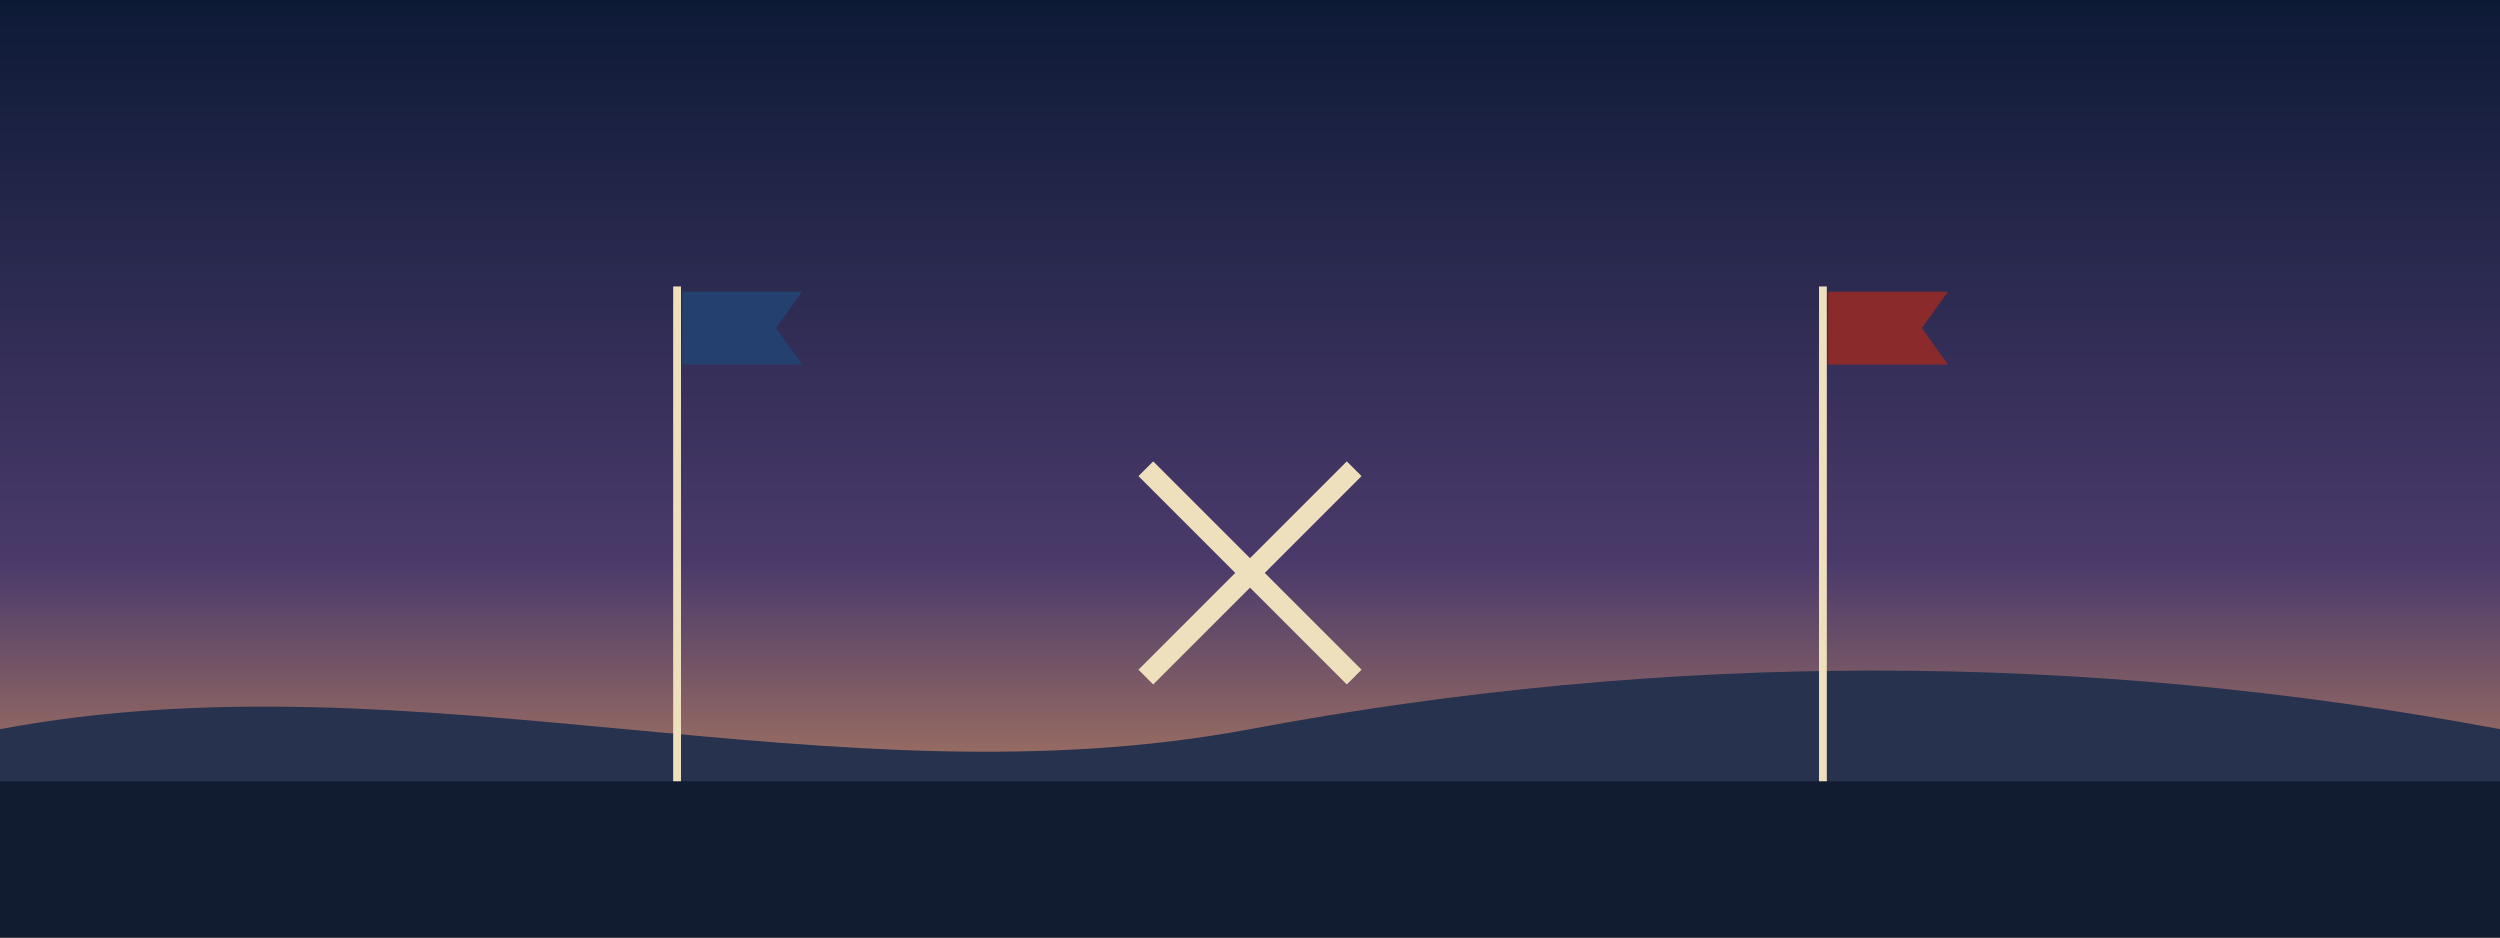
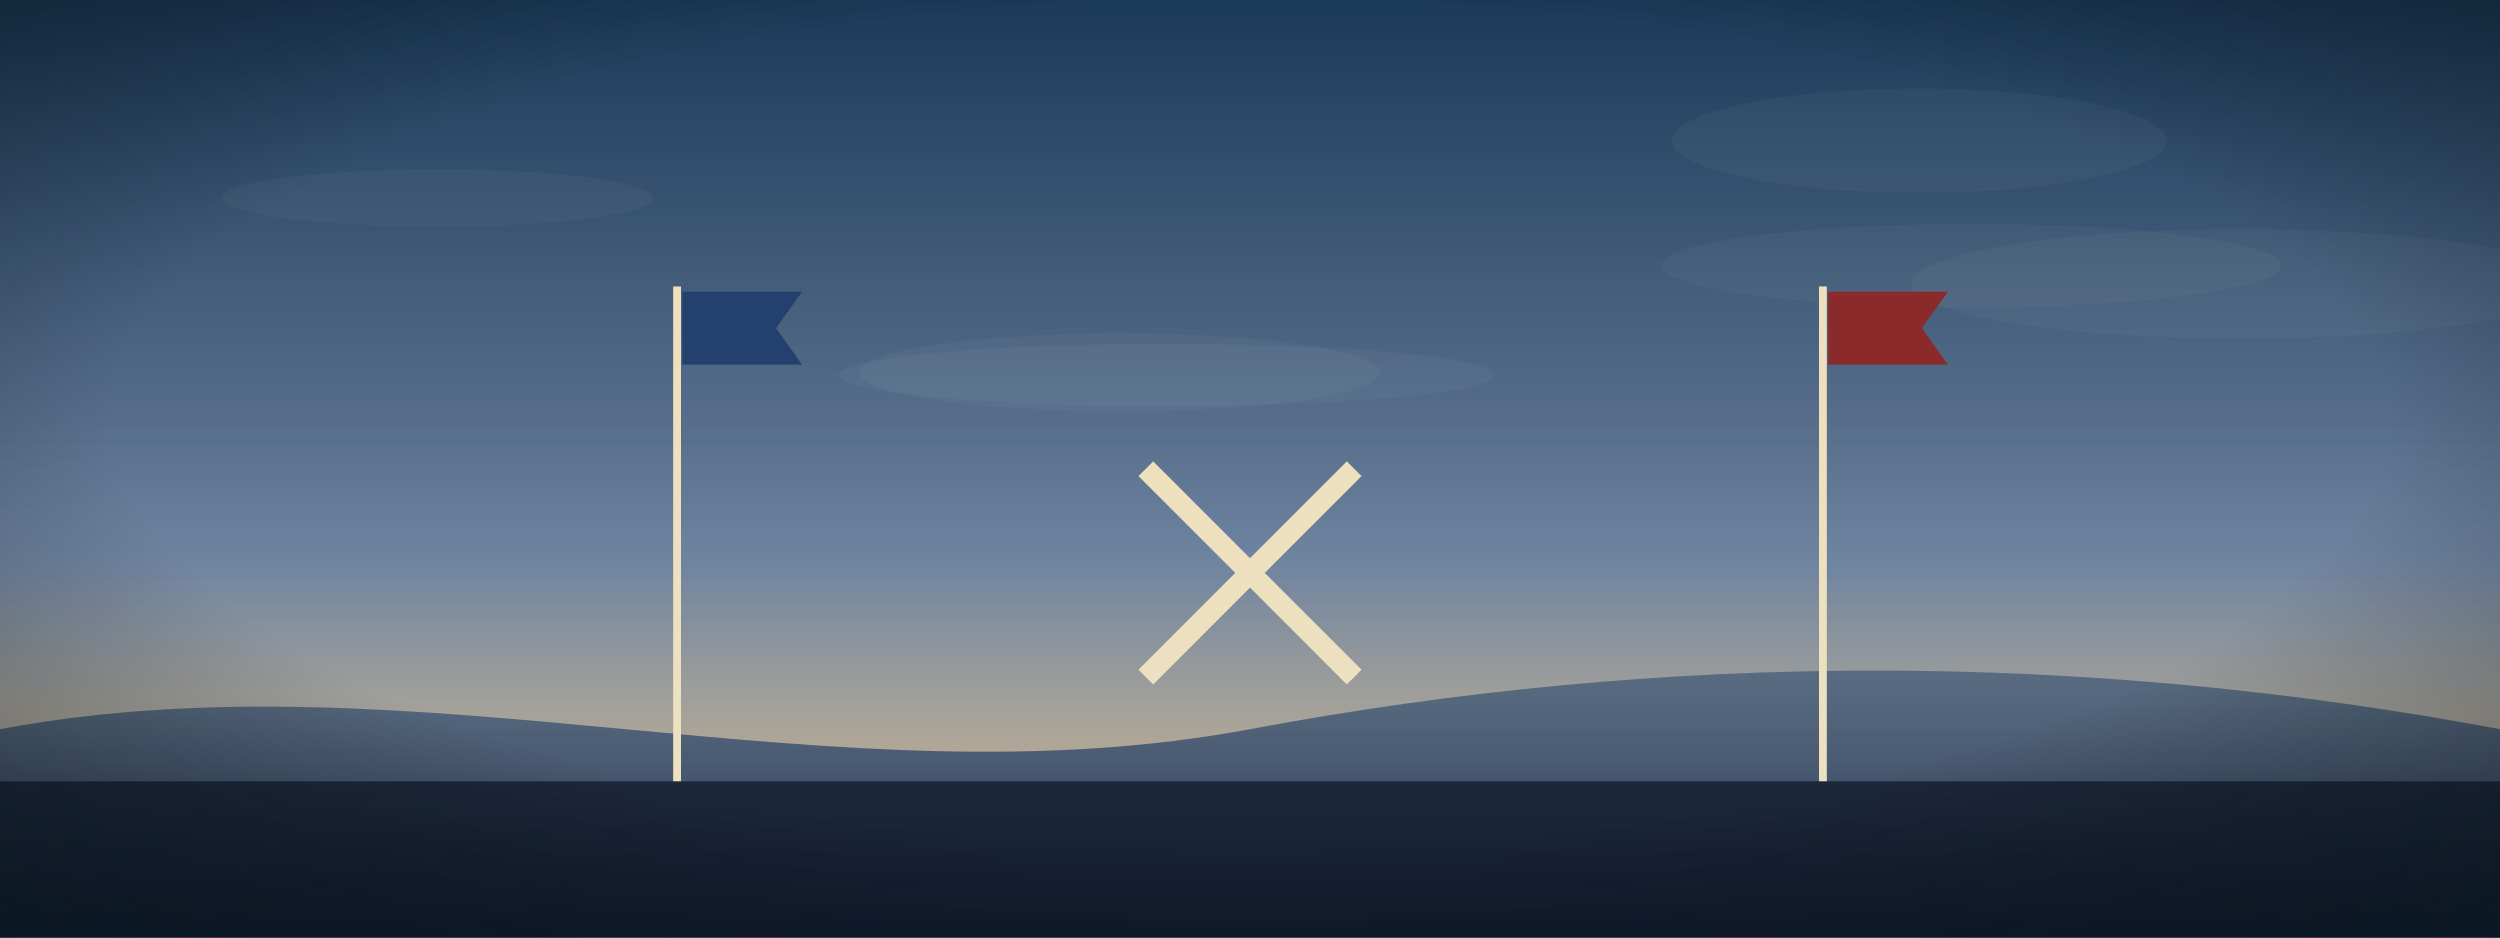
<svg xmlns="http://www.w3.org/2000/svg" viewBox="0 0 960 360" preserveAspectRatio="xMidYMid slice">
  <defs>
    <linearGradient id="s" x1="0" y1="0" x2="0" y2="1">
-       <stop offset="0" stop-color="#0d1a36" />
-       <stop offset=".6" stop-color="#4a3a6b" />
-       <stop offset="1" stop-color="#e09a5a" />
+       <stop offset="0" stop-color="#1b3a58" />
+       <stop offset=".6" stop-color="#6a7f9c" />
+       <stop offset="1" stop-color="#f2c483" />
    </linearGradient>
+     <radialGradient id="vg" cx=".5" cy=".45" r=".75">
+       <stop offset=".6" stop-color="#000" stop-opacity="0" />
+       <stop offset="1" stop-color="#06141a" stop-opacity=".55" />
+     </radialGradient>
+     <linearGradient id="hz" x1="0" y1="0" x2="0" y2="1">
+       <stop offset=".45" stop-color="#cfe6ea" stop-opacity="0" />
+       <stop offset=".75" stop-color="#cfe6ea" stop-opacity=".09" />
+       <stop offset="1" stop-color="#cfe6ea" stop-opacity="0" />
+     </linearGradient>
+     <radialGradient id="sl" cx=".5" cy="0" r=".9">
+       <stop offset="0" stop-color="#fff2cf" stop-opacity=".35" />
+       <stop offset="1" stop-color="#fff2cf" stop-opacity="0" />
+     </radialGradient>
  </defs>
  <rect width="960" height="360" fill="url(#s)" />
-   <path d="M0 280 C160 250 320 310 480 280 S800 250 960 280 V360 H0Z" fill="#26324e" />
+   <ellipse cx="861" cy="109" rx="127" ry="21" fill="#fff8ec" opacity="0.035" />
+   <ellipse cx="757" cy="102" rx="119" ry="16" fill="#fff8ec" opacity="0.035" />
+   <ellipse cx="430" cy="143" rx="100" ry="15" fill="#fff8ec" opacity="0.035" />
+   <ellipse cx="448" cy="144" rx="126" ry="12" fill="#fff8ec" opacity="0.035" />
+   <ellipse cx="168" cy="76" rx="83" ry="11" fill="#fff8ec" opacity="0.035" />
+   <ellipse cx="737" cy="54" rx="95" ry="20" fill="#fff8ec" opacity="0.035" />
+   <linearGradient id="h1" x1="0" y1="0" x2="0" y2="1">
+     <stop offset="0" stop-color="#4d6077" />
+     <stop offset="1" stop-color="#26324e" />
+   </linearGradient>
+   <path d="M0 280 C160 250 320 310 480 280 S800 250 960 280 V360 H0Z" fill="url(#h1)" />
  <rect y="300" width="960" height="60" fill="#121c30" />
  <path d="M260 110 V300" stroke="#efe0bd" stroke-width="3" />
  <path d="M262 112 h46 l-10 14 l10 14 h-46Z" fill="#24406e" />
  <path d="M700 110 V300" stroke="#efe0bd" stroke-width="3" />
  <path d="M702 112 h46 l-10 14 l10 14 h-46Z" fill="#8a2a2a" />
  <path d="M440 260 L520 180 M520 260 L440 180" stroke="#efe0bd" stroke-width="8" />
+   <rect width="960" height="360" fill="url(#hz)" />
+   <rect width="960" height="360" fill="url(#vg)" />
</svg>
